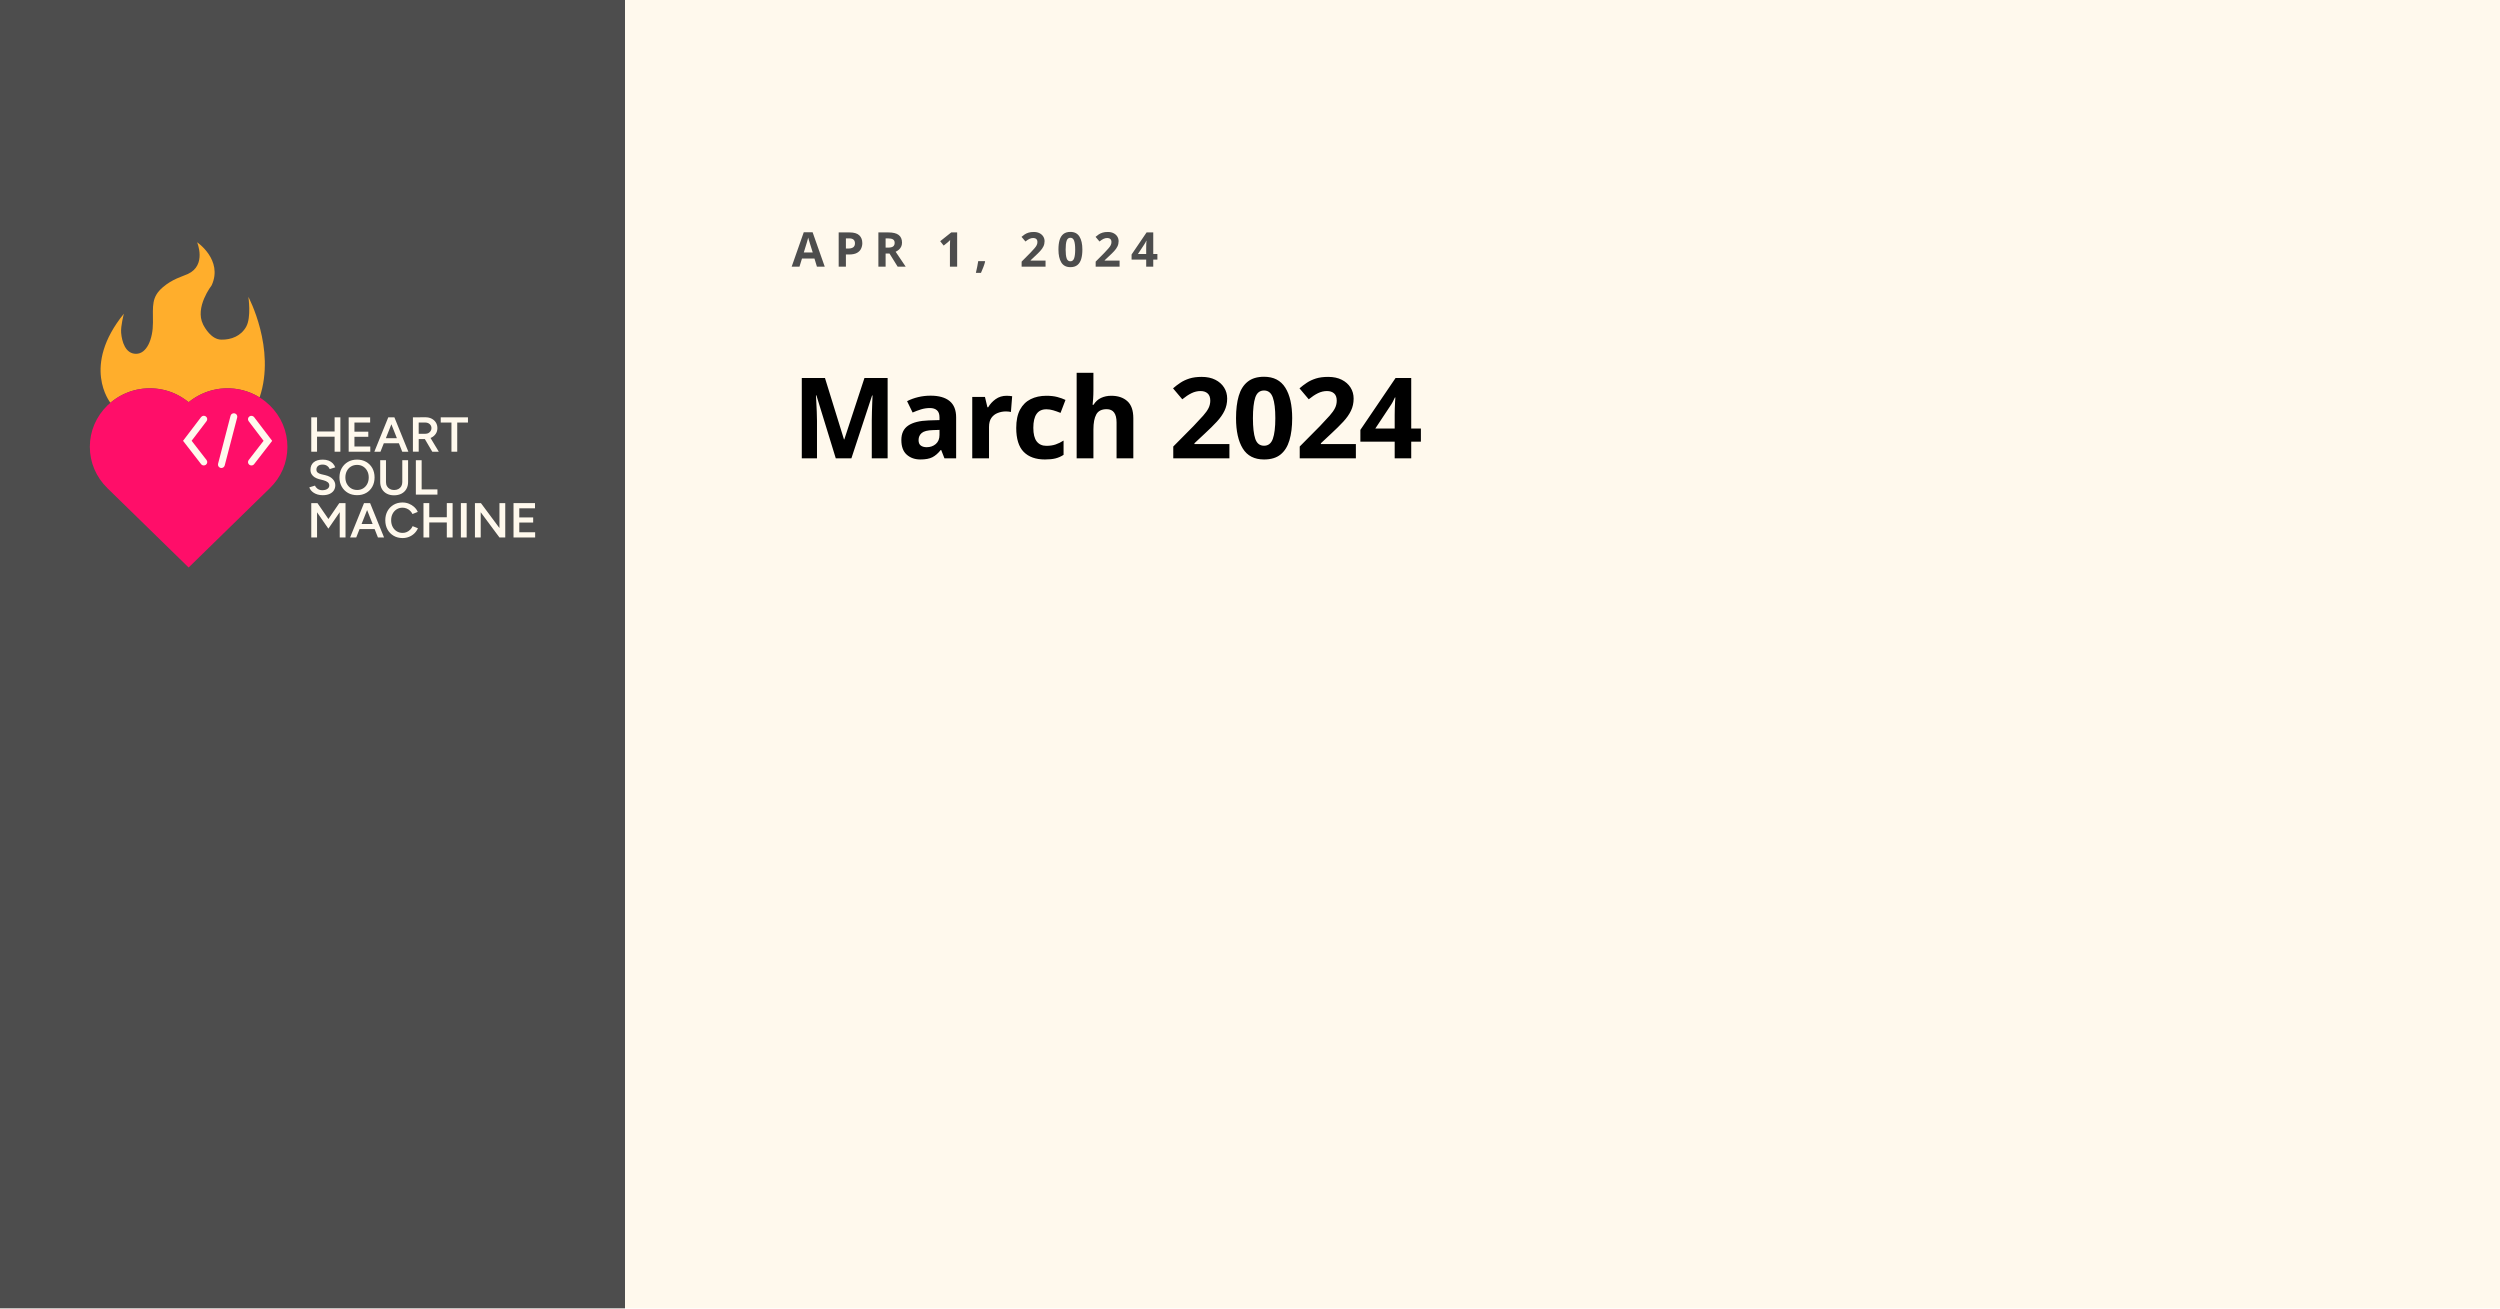
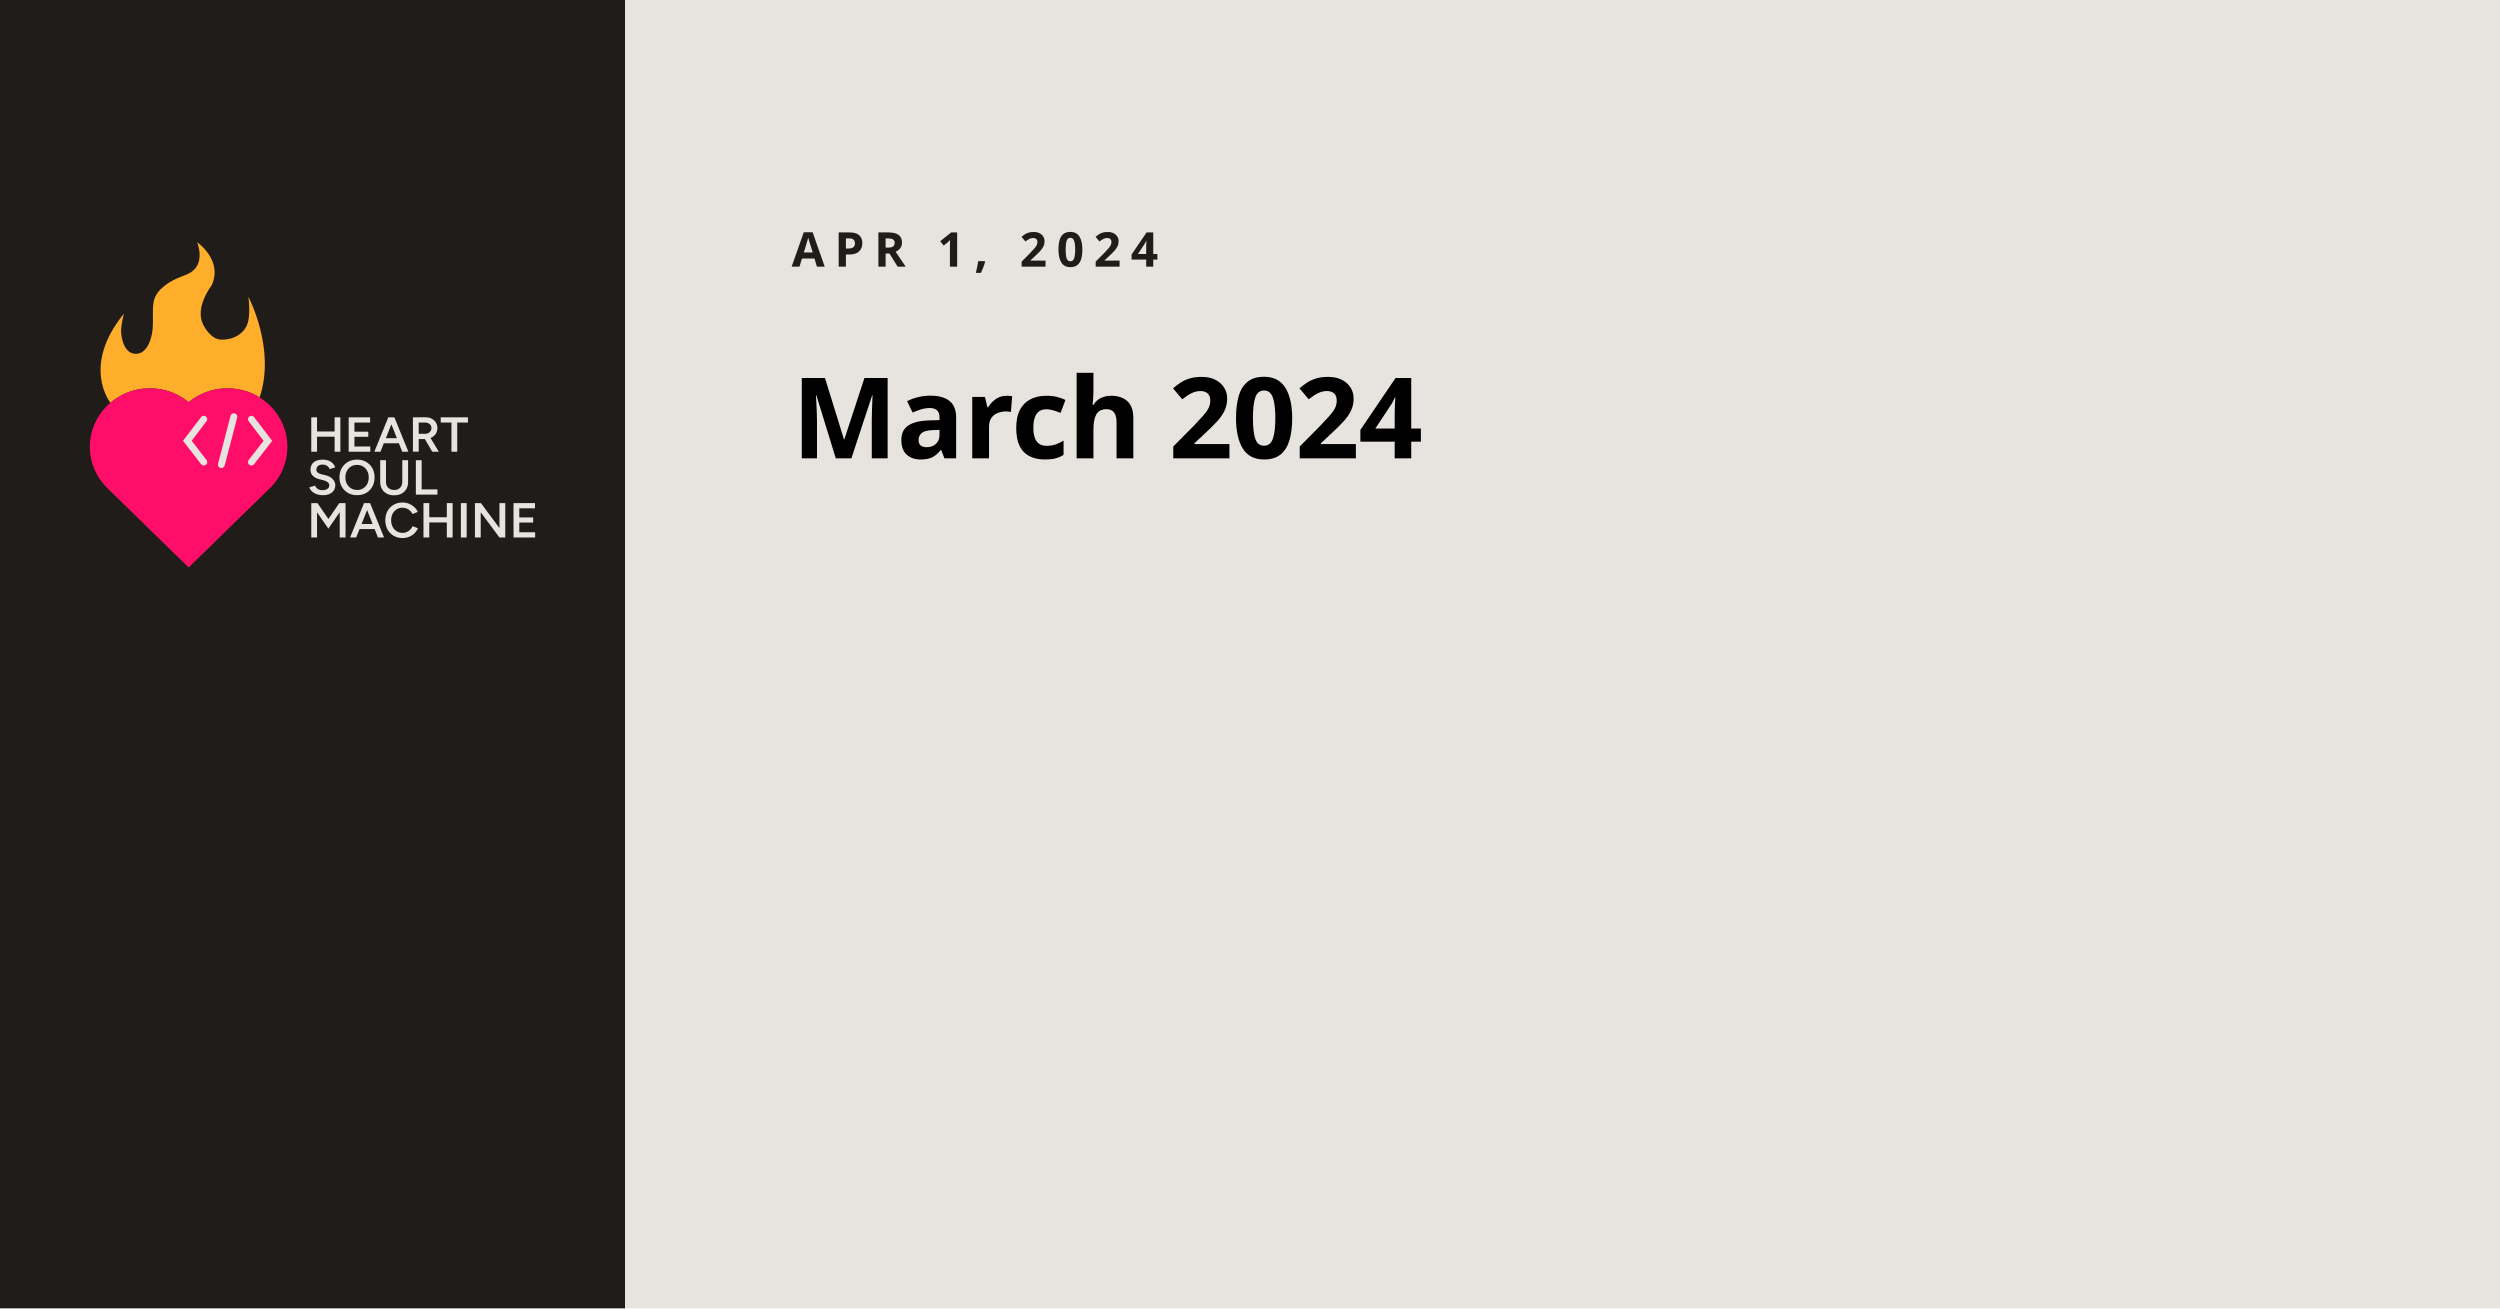
<svg xmlns="http://www.w3.org/2000/svg" id="Preview" data-name="Layer 1" viewBox="0 0 1200 628">
  <defs>
    <style>

      .date {
        font-family: Figtree;
        font-size: 23.02px;
        font-variation-settings: 'wght' 300;
        font-weight: 700;
        letter-spacing: .2em;
        text-transform: uppercase;
      }

      .date, .grey {
-         fill: #4d4d4d;
+         fill: #1f1c1a;
      }

      .description {
        font-family: Figtree-Bold, Figtree;
        font-variation-settings: 'wght' 700;
        font-weight: 700;
        letter-spacing: -.01em;
        font-size: 54px;
      }

      .grey, .cls-7, .paper, .cls-9 {
        stroke-width: 0px;
      }

      .cls-7 {
        fill: #ffae2c;
      }

      .paper {
-         fill: #fff9ed;
+         fill: #e7e4e0;
      }

      .cls-9 {
        fill: #ff0e69;
      }
    </style>
  </defs>
  <rect class="paper" width="1200" height="628" />
  <rect class="grey" width="300" height="628" />
  <text class="date" transform="translate(380 128)">
    <tspan x="0" y="0">APR 1, 2024</tspan>
  </text>
  <text class="description" transform="translate(380 220)">
    <tspan x="0" y="0">March 2024</tspan>
  </text>
  <g>
    <g>
      <path class="cls-7" d="M53,193.33h0c.62-.54,1.27-1.04,1.93-1.51.03-.02.05-.04.08-.06.65-.46,1.31-.89,1.99-1.29.04-.02.07-.04.11-.07.68-.4,1.37-.77,2.07-1.11.03-.01.06-.03.09-.04.72-.34,1.44-.66,2.18-.94,0,0,0,0,0,0,7.56-2.88,16.12-2.53,23.47,1.11,0,0,.01,0,.02.01.73.36,1.44.75,2.14,1.18.01,0,.02.01.03.02.7.43,1.39.89,2.06,1.38h0s1.38,1.02,1.38,1.02c1.04-.86,2.14-1.61,3.26-2.3.05-.03.11-.07.16-.1,3.08-1.87,6.42-3.13,9.86-3.76.06-.01.13-.02.19-.04.66-.12,1.32-.21,1.98-.28.05,0,.1,0,.15-.01,2.77-.28,5.56-.18,8.3.32.04,0,.09.01.13.02.65.12,1.3.27,1.95.43.07.02.14.04.21.06,2.72.72,5.35,1.84,7.79,3.35h.1c7.88-23.41-5.41-48.23-5.41-48.23,0,0,1.47,9.77-1.03,14.29-2.49,4.52-7.2,6.34-11.98,6.25-4.78-.09-7.94-5.7-8.74-7.32-4.09-8.22,4.07-18.65,4.13-18.77,5.56-12.17-6.99-20.66-6.99-20.66,0,0,4.68,10.97-4.39,15.21-2.72,1.27-7.33,2.32-12.07,6.4-5.51,4.74-4.73,8.88-4.73,16.9,0,8.02-2.97,15.04-8.12,15.04-5.16,0-6.78-5.9-7.15-10.04-.29-3.26,1.31-9.21,1.31-9.21-20.49,25.26-6.58,42.51-6.48,42.75h.01Z" />
      <path class="cls-9" d="M129.49,194.58c-10.63-10.36-27.56-10.96-38.95-1.53-11.39-9.43-28.31-8.83-38.95,1.53-5.46,5.33-8.47,12.39-8.47,19.89s3.01,14.57,8.47,19.89c3.04,2.99,37.83,36.94,38.18,37.28l.78.76.77-.76c2.41-2.38,22.96-22.44,32.84-32.08,3.16-3.09,5.25-5.12,5.32-5.19,5.45-5.26,8.46-12.28,8.48-19.78.02-7.56-2.99-14.66-8.47-20.01Z" />
      <path class="paper" d="M99.14,220.81c.55.71.41,1.73-.31,2.27-.3.22-.65.33-1,.33-.5,0-.99-.22-1.31-.64l-8.66-11.18,8.65-11.37c.55-.72,1.58-.86,2.3-.33.73.54.88,1.55.33,2.27l-7.16,9.41,7.15,9.23Z" />
      <path class="paper" d="M113.85,200.38l-5.99,23.04c-.19.73-.86,1.22-1.59,1.22-.13,0-.27-.02-.41-.05-.88-.22-1.41-1.11-1.19-1.97l5.99-23.04c.22-.87,1.12-1.39,2-1.17.88.22,1.41,1.11,1.19,1.97Z" />
      <path class="paper" d="M121.99,222.78c-.32.42-.81.64-1.31.64-.35,0-.7-.11-1-.33-.72-.54-.86-1.56-.31-2.27l7.15-9.23-7.16-9.41c-.55-.72-.4-1.73.33-2.27.73-.54,1.76-.39,2.3.33l8.65,11.37-8.66,11.18Z" />
    </g>
    <g>
      <polygon class="paper" points="152.18 209.61 160.61 209.61 160.61 216.82 163.38 216.82 163.38 200.32 160.61 200.32 160.61 207.11 152.18 207.11 152.18 200.32 149.41 200.32 149.41 216.82 152.18 216.82 152.18 209.61" />
      <polygon class="paper" points="170.13 216.82 177.74 216.82 177.74 214.32 170.13 214.32 170.13 209.66 176.78 209.66 176.78 207.21 170.13 207.21 170.13 202.82 177.67 202.82 177.67 200.32 170.13 200.32 169.56 200.32 167.36 200.32 167.36 216.82 169.56 216.82 170.13 216.82" />
      <path class="paper" d="M184.25,212.77h7.22l1.6,4.05h2.94l-6.7-16.5h-2.94l-6.68,16.5h2.94l1.6-4.05ZM187.86,203.65l2.65,6.69h-5.3l2.65-6.69Z" />
      <path class="paper" d="M200.98,210.74h2.94l3.57,6.08h3.13l-3.97-6.6c.13-.05.26-.1.38-.16.91-.45,1.62-1.06,2.14-1.85.52-.78.78-1.69.78-2.71s-.25-1.93-.74-2.71c-.49-.79-1.18-1.4-2.06-1.85-.88-.45-1.89-.66-3.04-.65l-3.4.02h-2.51v16.5h2.78v-6.08ZM206.24,203.57c.57.5.86,1.15.86,1.93,0,.52-.13.98-.4,1.39-.26.41-.61.73-1.03.97-.42.24-.91.35-1.45.35h-3.25v-5.4h3.04c.91,0,1.65.25,2.23.75Z" />
      <polygon class="paper" points="211.55 202.82 216.7 202.82 216.7 216.82 219.47 216.82 219.47 202.82 224.62 202.82 224.62 200.32 211.55 200.32 211.55 202.82" />
      <path class="paper" d="M150.59,236.53c.55.36,1.19.64,1.91.85.73.2,1.53.31,2.41.31,1.29,0,2.39-.2,3.29-.61.9-.41,1.58-.97,2.05-1.7s.69-1.56.69-2.5c0-1.07-.42-2.04-1.24-2.92-.83-.88-1.99-1.5-3.49-1.86l-2.06-.49c-.7-.17-1.26-.43-1.66-.77-.41-.34-.61-.81-.61-1.43,0-.75.26-1.34.78-1.77.52-.42,1.23-.64,2.14-.64s1.61.2,2.2.61c.59.41,1,.93,1.24,1.56l2.68-.85c-.26-.71-.65-1.34-1.17-1.9-.53-.56-1.19-1-2-1.32-.81-.32-1.74-.48-2.81-.48-1.9,0-3.36.43-4.38,1.28-1.02.86-1.53,2.05-1.53,3.6,0,.82.18,1.52.54,2.12.36.6.85,1.09,1.48,1.48.63.39,1.34.69,2.12.9l2.06.52c.86.22,1.55.53,2.06.93.51.4.77.92.77,1.54,0,.69-.3,1.25-.91,1.67-.61.42-1.43.64-2.47.64-.89-.02-1.64-.24-2.25-.68-.61-.44-1.01-.95-1.22-1.53l-2.73.83c.14.49.4.95.75,1.4s.81.85,1.36,1.21Z" />
      <path class="paper" d="M175.79,236.6c1.25-.72,2.23-1.73,2.94-3.02.71-1.29,1.06-2.77,1.06-4.43s-.36-3.14-1.06-4.42c-.71-1.28-1.7-2.29-2.97-3.02-1.27-.73-2.72-1.1-4.37-1.1s-3.12.37-4.38,1.1c-1.26.73-2.25,1.74-2.98,3.02-.73,1.28-1.09,2.76-1.09,4.44s.36,3.12,1.09,4.41c.73,1.29,1.73,2.29,3,3.02s2.74,1.08,4.4,1.08,3.09-.36,4.34-1.08ZM166.51,232.28c-.49-.9-.73-1.95-.73-3.12s.24-2.2.72-3.11c.48-.91,1.14-1.62,1.99-2.13.84-.51,1.81-.77,2.9-.77s2.07.26,2.91.78c.84.52,1.5,1.23,1.97,2.13.48.9.72,1.94.72,3.12s-.24,2.2-.71,3.1c-.47.9-1.12,1.61-1.95,2.13-.83.52-1.79.78-2.87.78s-2.08-.26-2.93-.78c-.85-.52-1.52-1.23-2.01-2.13Z" />
      <path class="paper" d="M182.5,220.91v10.47c0,1.27.28,2.39.83,3.35.55.96,1.32,1.7,2.32,2.23s2.16.79,3.48.79,2.56-.26,3.58-.79c1.01-.53,1.79-1.27,2.34-2.23.55-.96.83-2.07.83-3.35v-10.47h-2.78v10.47c0,.77-.16,1.44-.48,2.01-.32.57-.78,1.02-1.38,1.34-.6.32-1.29.48-2.07.48s-1.44-.16-2.03-.48c-.59-.32-1.05-.77-1.38-1.34-.33-.57-.49-1.24-.49-2.01v-10.47h-2.78Z" />
      <polygon class="paper" points="209.97 234.91 202.39 234.91 202.39 220.91 199.61 220.91 199.61 237.41 201.55 237.41 202.39 237.41 209.97 237.41 209.97 234.91" />
      <polygon class="paper" points="163.07 241.53 162.86 241.49 157.64 249.13 152.38 241.49 152.18 241.52 152.18 241.49 149.41 241.49 149.41 257.99 152.18 257.99 152.18 245.9 157.62 253.75 163.07 245.83 163.07 257.99 165.85 257.99 165.85 241.49 163.07 241.49 163.07 241.53" />
      <path class="paper" d="M177.53,241.49h-2.8l-6.68,16.5h2.94l1.6-4.05h7.22l1.6,4.05h2.94l-6.7-16.5h-.14ZM173.56,251.51l2.65-6.69,2.65,6.69h-5.3Z" />
      <path class="paper" d="M196.9,254.24c-.49.49-1.04.87-1.65,1.14-.61.28-1.27.41-1.97.41-1.07,0-2.02-.26-2.86-.78-.84-.52-1.49-1.23-1.96-2.15-.47-.91-.71-1.96-.71-3.14s.23-2.22.71-3.12c.47-.9,1.12-1.61,1.94-2.13.82-.52,1.76-.78,2.81-.78.69,0,1.34.13,1.96.38.62.25,1.18.61,1.66,1.07.49.46.87.99,1.16,1.59l2.54-1.01c-.4-.9-.97-1.68-1.71-2.36-.74-.68-1.59-1.21-2.55-1.59-.96-.38-1.98-.58-3.06-.58-1.61,0-3.04.37-4.28,1.1-1.24.73-2.22,1.74-2.93,3.02-.71,1.28-1.06,2.75-1.06,4.42s.36,3.14,1.06,4.42c.71,1.28,1.69,2.29,2.94,3.02,1.25.73,2.68,1.1,4.3,1.1,1.1,0,2.14-.2,3.11-.59s1.83-.95,2.56-1.66c.73-.71,1.3-1.54,1.7-2.46l-2.54-1.01c-.29.64-.67,1.21-1.16,1.7Z" />
      <polygon class="paper" points="214.47 248.28 206.05 248.28 206.05 241.49 203.27 241.49 203.27 257.99 206.05 257.99 206.05 250.78 214.47 250.78 214.47 257.99 217.25 257.99 217.25 241.49 214.47 241.49 214.47 248.28" />
      <rect class="paper" x="221.22" y="241.49" width="2.78" height="16.5" />
      <polygon class="paper" points="239.74 253.47 230.84 241.49 227.97 241.49 227.97 257.99 230.74 257.99 230.74 245.87 239.74 257.99 242.52 257.99 242.52 241.49 239.74 241.49 239.74 253.47" />
      <polygon class="paper" points="249.26 255.49 249.26 250.82 255.92 250.82 255.92 248.37 249.26 248.37 249.26 243.99 256.8 243.99 256.8 241.49 249.26 241.49 248.69 241.49 246.49 241.49 246.49 257.99 248.69 257.99 249.26 257.99 256.87 257.99 256.87 255.49 249.26 255.49" />
    </g>
  </g>
</svg>
